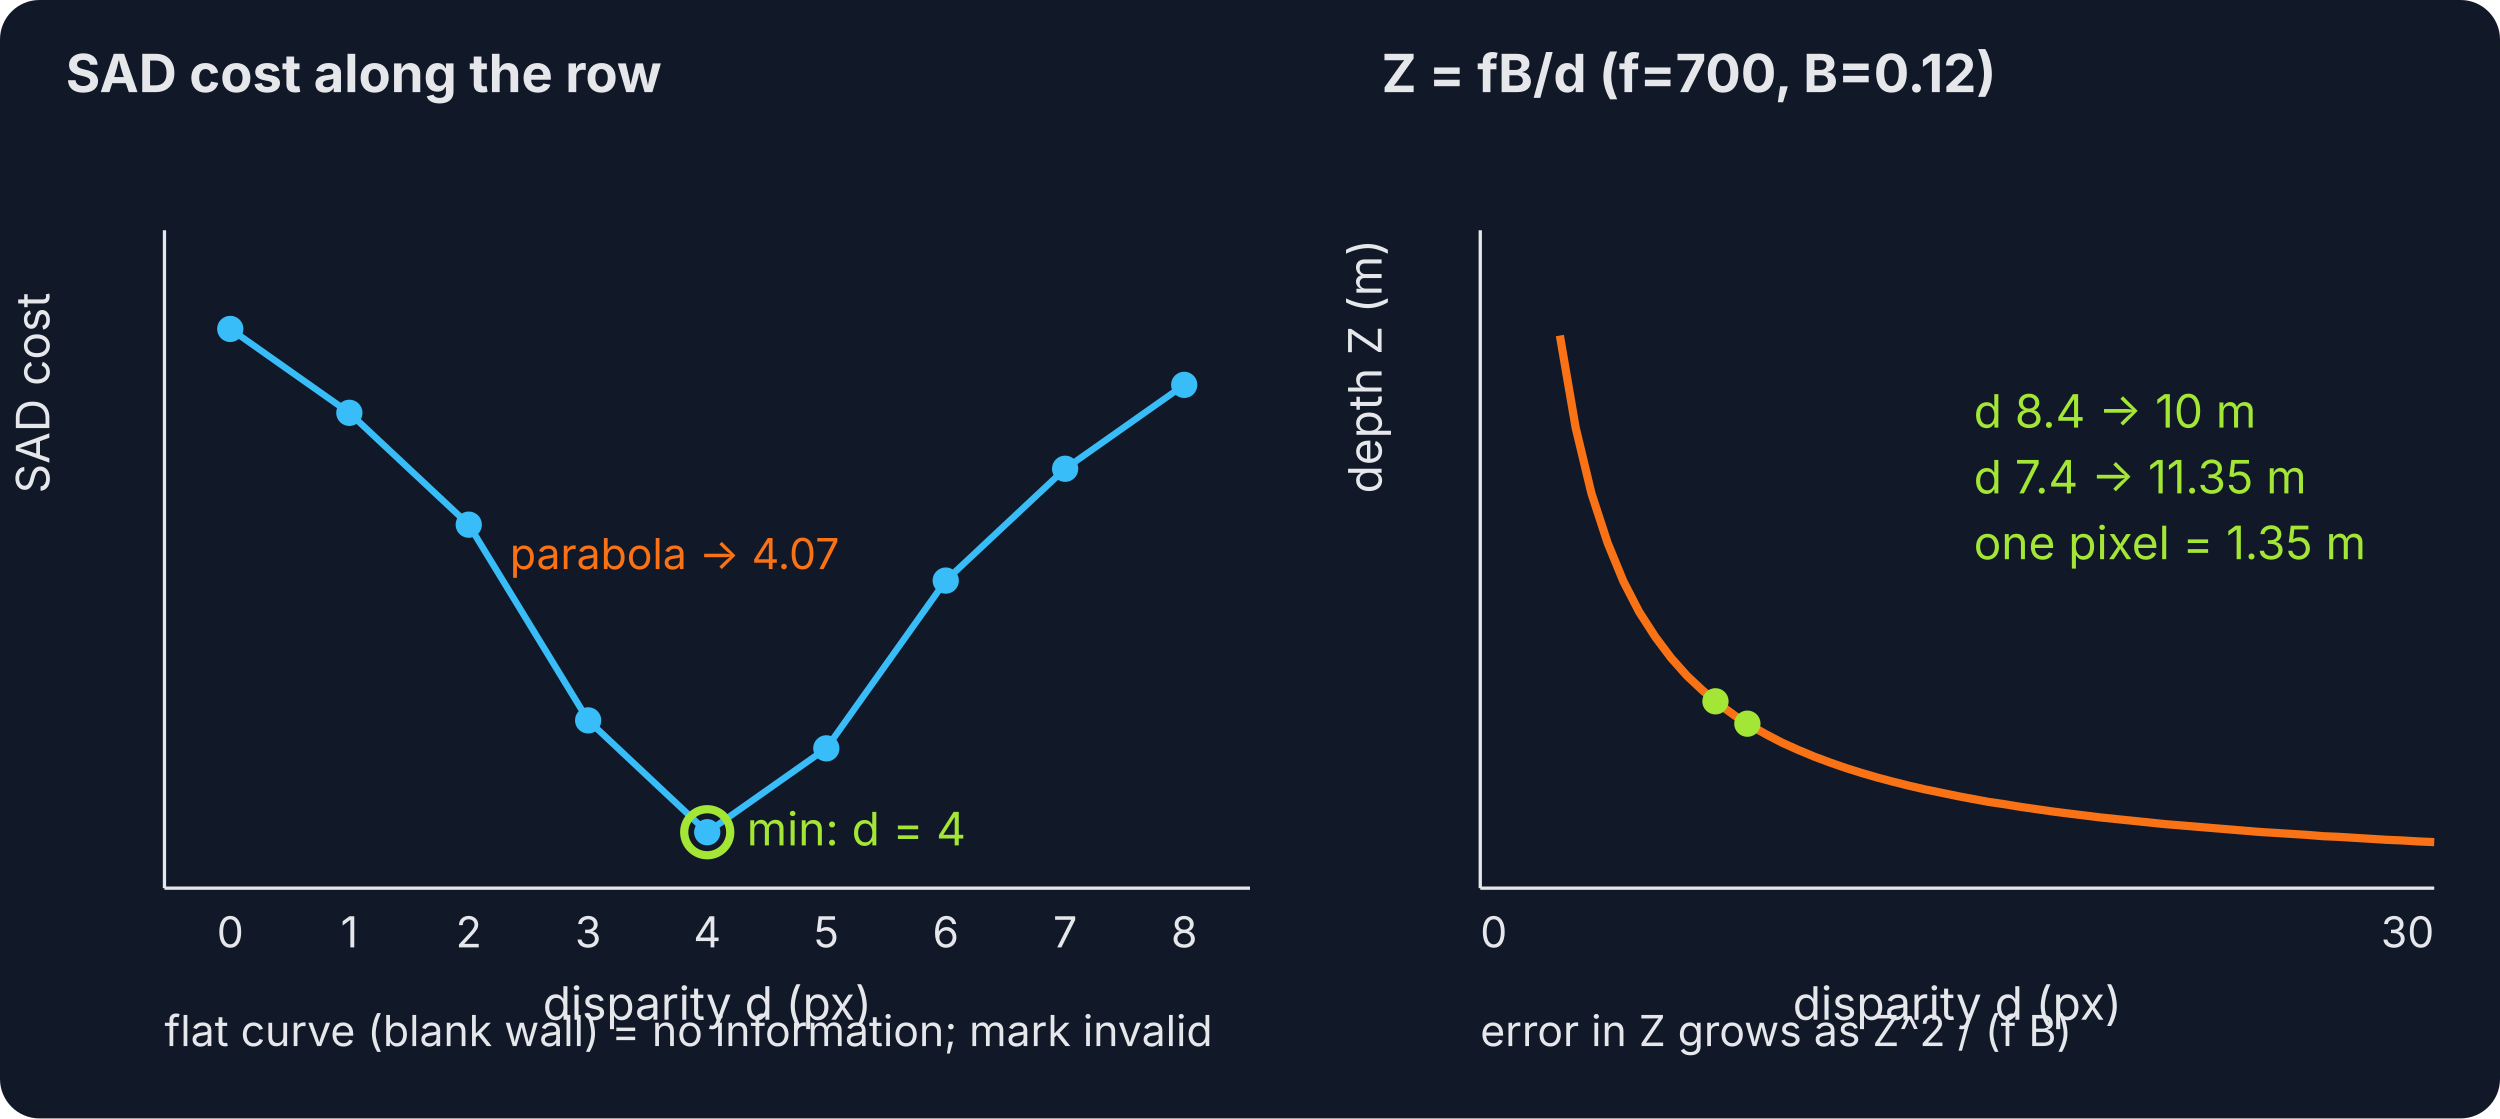
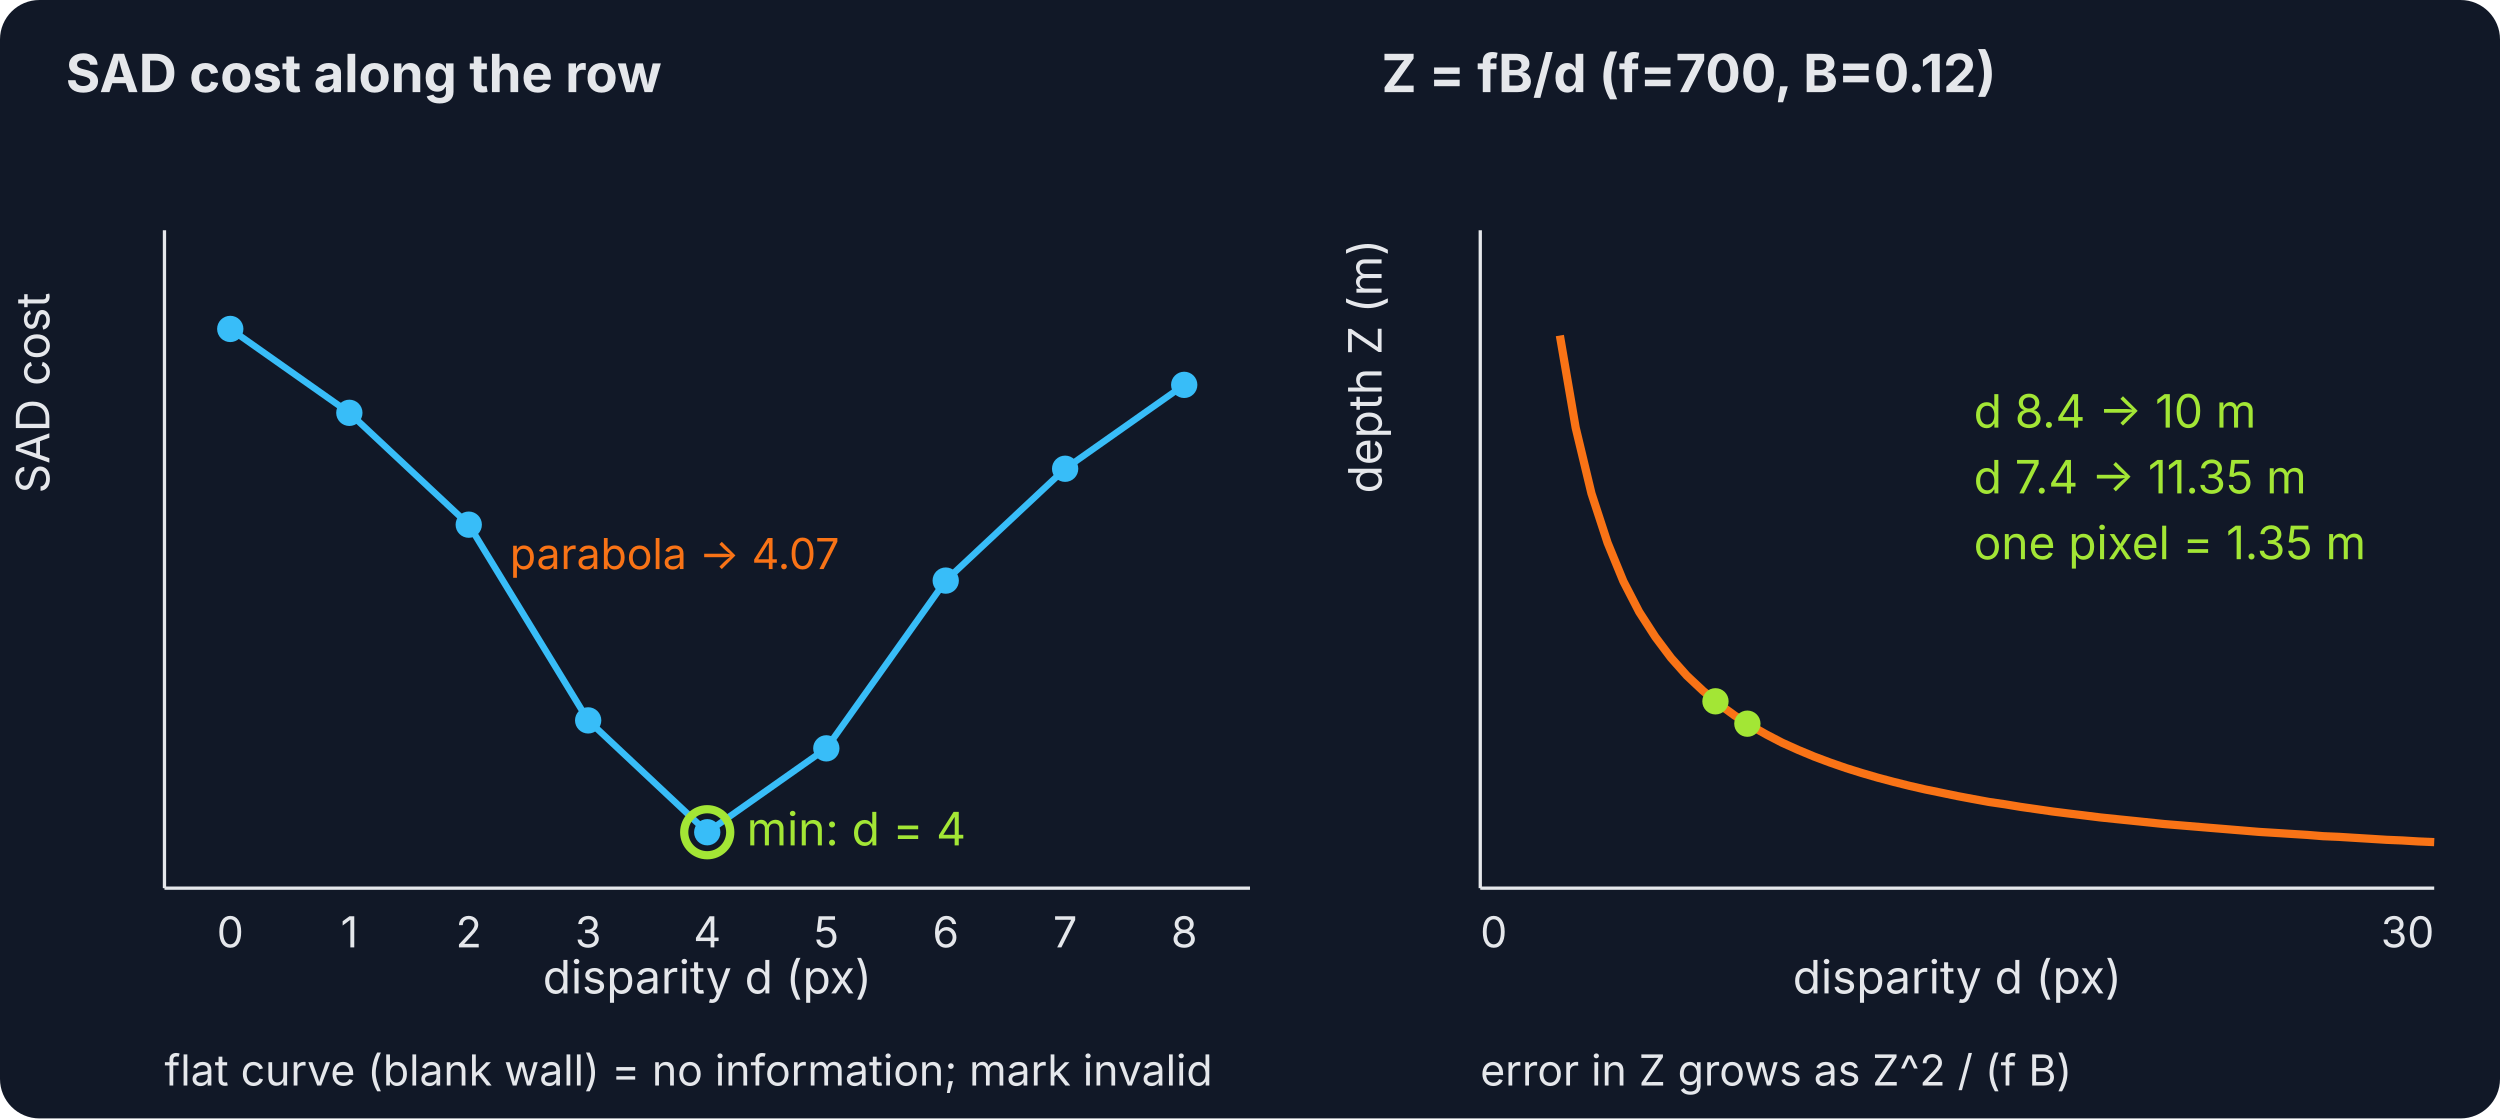
<svg xmlns="http://www.w3.org/2000/svg" viewBox="0 0 760 340" font-family="Inter, Arial, sans-serif" font-size="14">
  <rect width="760" height="340" fill="#111827" rx="12" />
  <text x="20" y="28" fill="#e5e7eb" font-size="16" font-weight="bold">SAD cost along the row</text>
  <text x="420" y="28" fill="#e5e7eb" font-size="16" font-weight="bold">Z = fB/d (f=700, B=0.12)</text>
  <line x1="50" y1="270" x2="380" y2="270" stroke="#e5e7eb" />
  <line x1="50" y1="270" x2="50" y2="70" stroke="#e5e7eb" />
  <circle cx="70.0" cy="100.0" r="4" fill="#38bdf8" />
  <text x="70.0" y="288" text-anchor="middle" fill="#e5e7eb" font-size="13">0</text>
  <circle cx="106.2" cy="125.5" r="4" fill="#38bdf8" />
  <text x="106.2" y="288" text-anchor="middle" fill="#e5e7eb" font-size="13">1</text>
  <circle cx="142.5" cy="159.5" r="4" fill="#38bdf8" />
  <text x="142.5" y="288" text-anchor="middle" fill="#e5e7eb" font-size="13">2</text>
  <circle cx="178.8" cy="219.0" r="4" fill="#38bdf8" />
  <text x="178.8" y="288" text-anchor="middle" fill="#e5e7eb" font-size="13">3</text>
  <circle cx="215.0" cy="253.0" r="4" fill="#38bdf8" />
  <text x="215.0" y="288" text-anchor="middle" fill="#e5e7eb" font-size="13">4</text>
  <circle cx="251.2" cy="227.5" r="4" fill="#38bdf8" />
  <text x="251.2" y="288" text-anchor="middle" fill="#e5e7eb" font-size="13">5</text>
  <circle cx="287.5" cy="176.5" r="4" fill="#38bdf8" />
  <text x="287.5" y="288" text-anchor="middle" fill="#e5e7eb" font-size="13">6</text>
  <circle cx="323.8" cy="142.5" r="4" fill="#38bdf8" />
  <text x="323.8" y="288" text-anchor="middle" fill="#e5e7eb" font-size="13">7</text>
  <circle cx="360.0" cy="117.0" r="4" fill="#38bdf8" />
  <text x="360.0" y="288" text-anchor="middle" fill="#e5e7eb" font-size="13">8</text>
  <polyline fill="none" stroke="#38bdf8" stroke-width="2" points="70.0,100.0 106.2,125.5 142.5,159.5 178.8,219.0 215.0,253.0 251.2,227.5 287.5,176.5 323.8,142.5 360.0,117.0" />
  <circle cx="215.0" cy="253.0" r="7" fill="none" stroke="#a3e635" stroke-width="2.5" />
  <text x="227.0" y="257.0" fill="#a3e635">min: d = 4</text>
  <text x="155.0" y="173.0" fill="#f97316" font-size="13">parabola -&gt; 4.07</text>
-   <text x="215.0" y="310" text-anchor="middle" fill="#e5e7eb">disparity d (px)</text>
+   <text x="215.0" y="302" text-anchor="middle" fill="#e5e7eb">disparity d (px)</text>
  <text x="15" y="150" fill="#e5e7eb" transform="rotate(-90 15 150)">SAD cost</text>
-   <text x="50" y="318" fill="#e5e7eb" font-size="13">flat curve (blank wall) = no information; mark invalid</text>
+   <text x="50" y="330" fill="#e5e7eb" font-size="13">flat curve (blank wall) = no information; mark invalid</text>
  <line x1="450" y1="270" x2="740" y2="270" stroke="#e5e7eb" />
  <line x1="450" y1="270" x2="450" y2="70" stroke="#e5e7eb" />
  <polyline fill="none" stroke="#f97316" stroke-width="2.5" points="474.2,102.0 479.0,130.0 483.8,150.0 488.7,165.0 493.5,176.7 498.3,186.0 503.2,193.6 508.0,200.0 512.8,205.4 517.7,210.0 522.5,214.0 527.3,217.5 532.2,220.6 537.0,223.3 541.8,225.8 546.7,228.0 551.5,230.0 556.3,231.8 561.2,233.5 566.0,235.0 570.8,236.4 575.7,237.7 580.5,238.9 585.3,240.0 590.2,241.0 595.0,242.0 599.8,242.9 604.7,243.8 609.5,244.5 614.3,245.3 619.2,246.0 624.0,246.7 628.8,247.3 633.7,247.9 638.5,248.5 643.3,249.0 648.2,249.5 653.0,250.0 657.8,250.5 662.7,250.9 667.5,251.3 672.3,251.7 677.2,252.1 682.0,252.5 686.8,252.9 691.7,253.2 696.5,253.5 701.3,253.8 706.2,254.2 711.0,254.4 715.8,254.7 720.7,255.0 725.5,255.3 730.3,255.5 735.2,255.8 740.0,256.0" />
  <circle cx="531.2" cy="220.0" r="4" fill="#a3e635" />
  <circle cx="521.5" cy="213.2" r="4" fill="#a3e635" />
  <text x="600" y="130" fill="#a3e635">d 8.4 -&gt; 10 m</text>
  <text x="600" y="150" fill="#a3e635">d 7.4 -&gt; 11.35 m</text>
  <text x="600" y="170" fill="#a3e635">one pixel = 1.35 m</text>
-   <text x="595.0" y="310" text-anchor="middle" fill="#e5e7eb">disparity d (px)</text>
+   <text x="595.0" y="302" text-anchor="middle" fill="#e5e7eb">disparity d (px)</text>
  <text x="420" y="150" fill="#e5e7eb" transform="rotate(-90 420 150)">depth Z (m)</text>
  <text x="450" y="288" fill="#e5e7eb" font-size="13">0</text>
  <text x="740" y="288" text-anchor="end" fill="#e5e7eb" font-size="13">30</text>
-   <text x="450" y="318" fill="#e5e7eb" font-size="13">error in Z grows as Z^2 / (f B)</text>
+   <text x="450" y="330" fill="#e5e7eb" font-size="13">error in Z grows as Z^2 / (f B)</text>
</svg>
